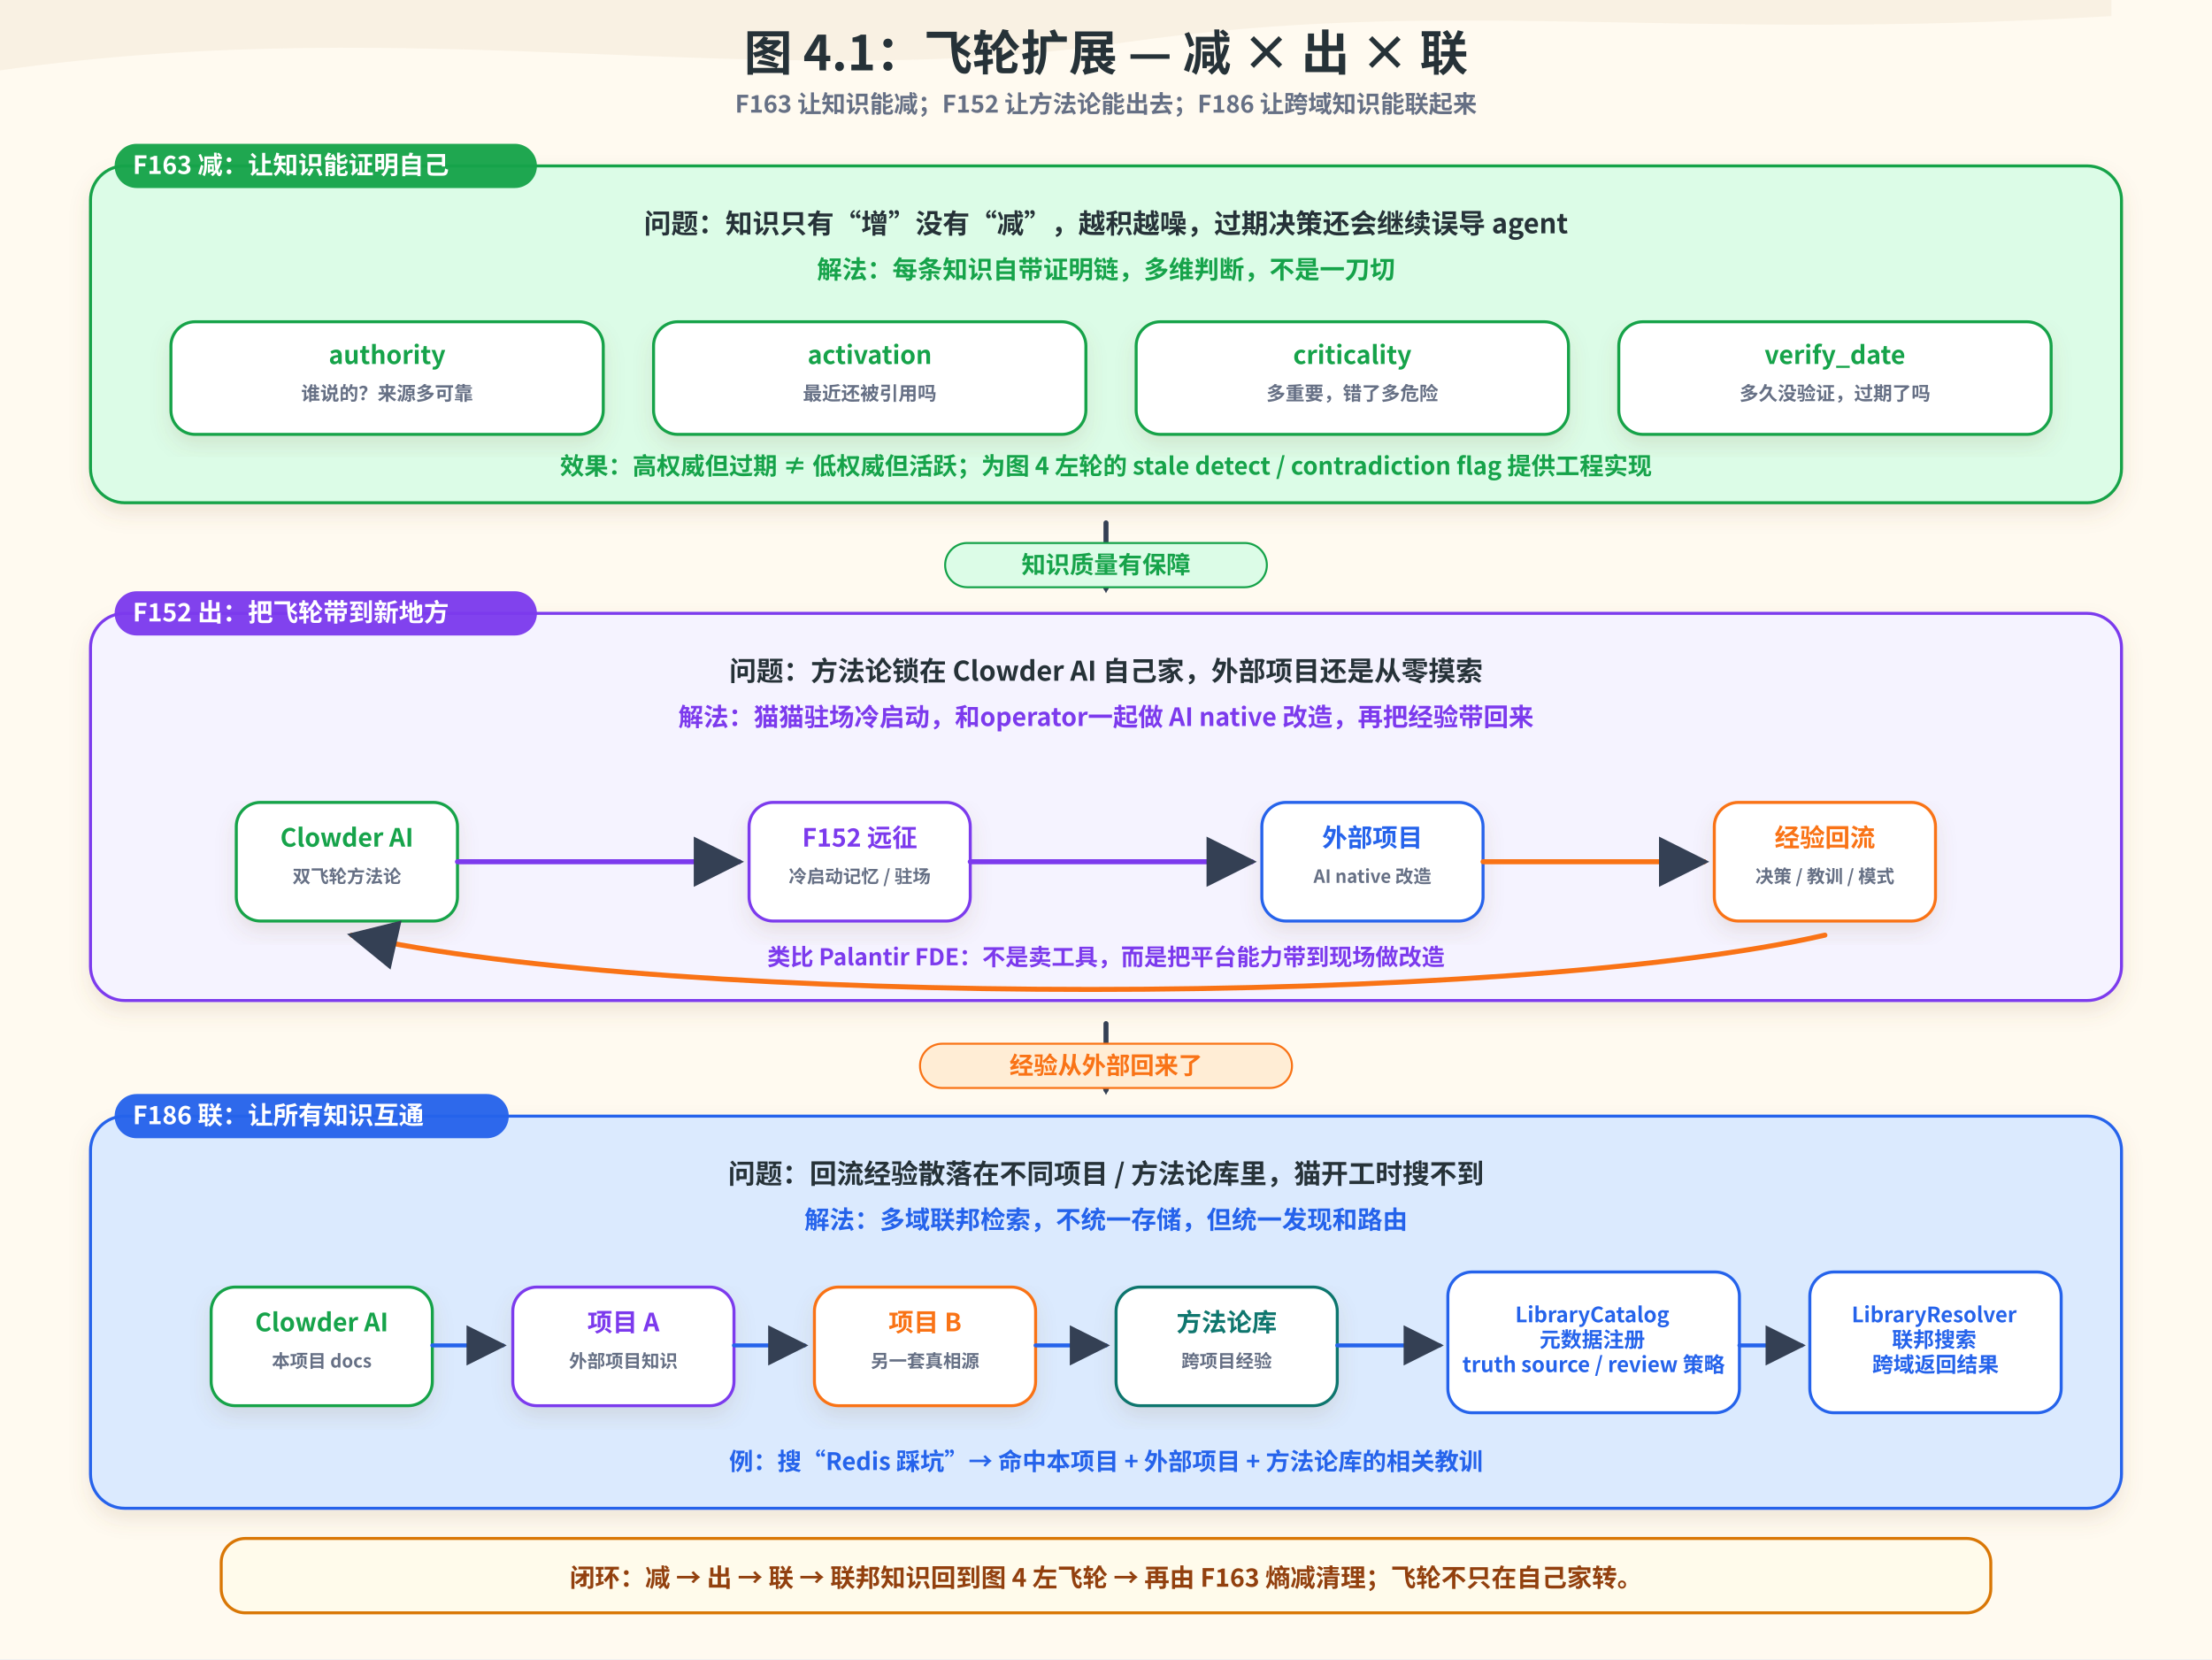
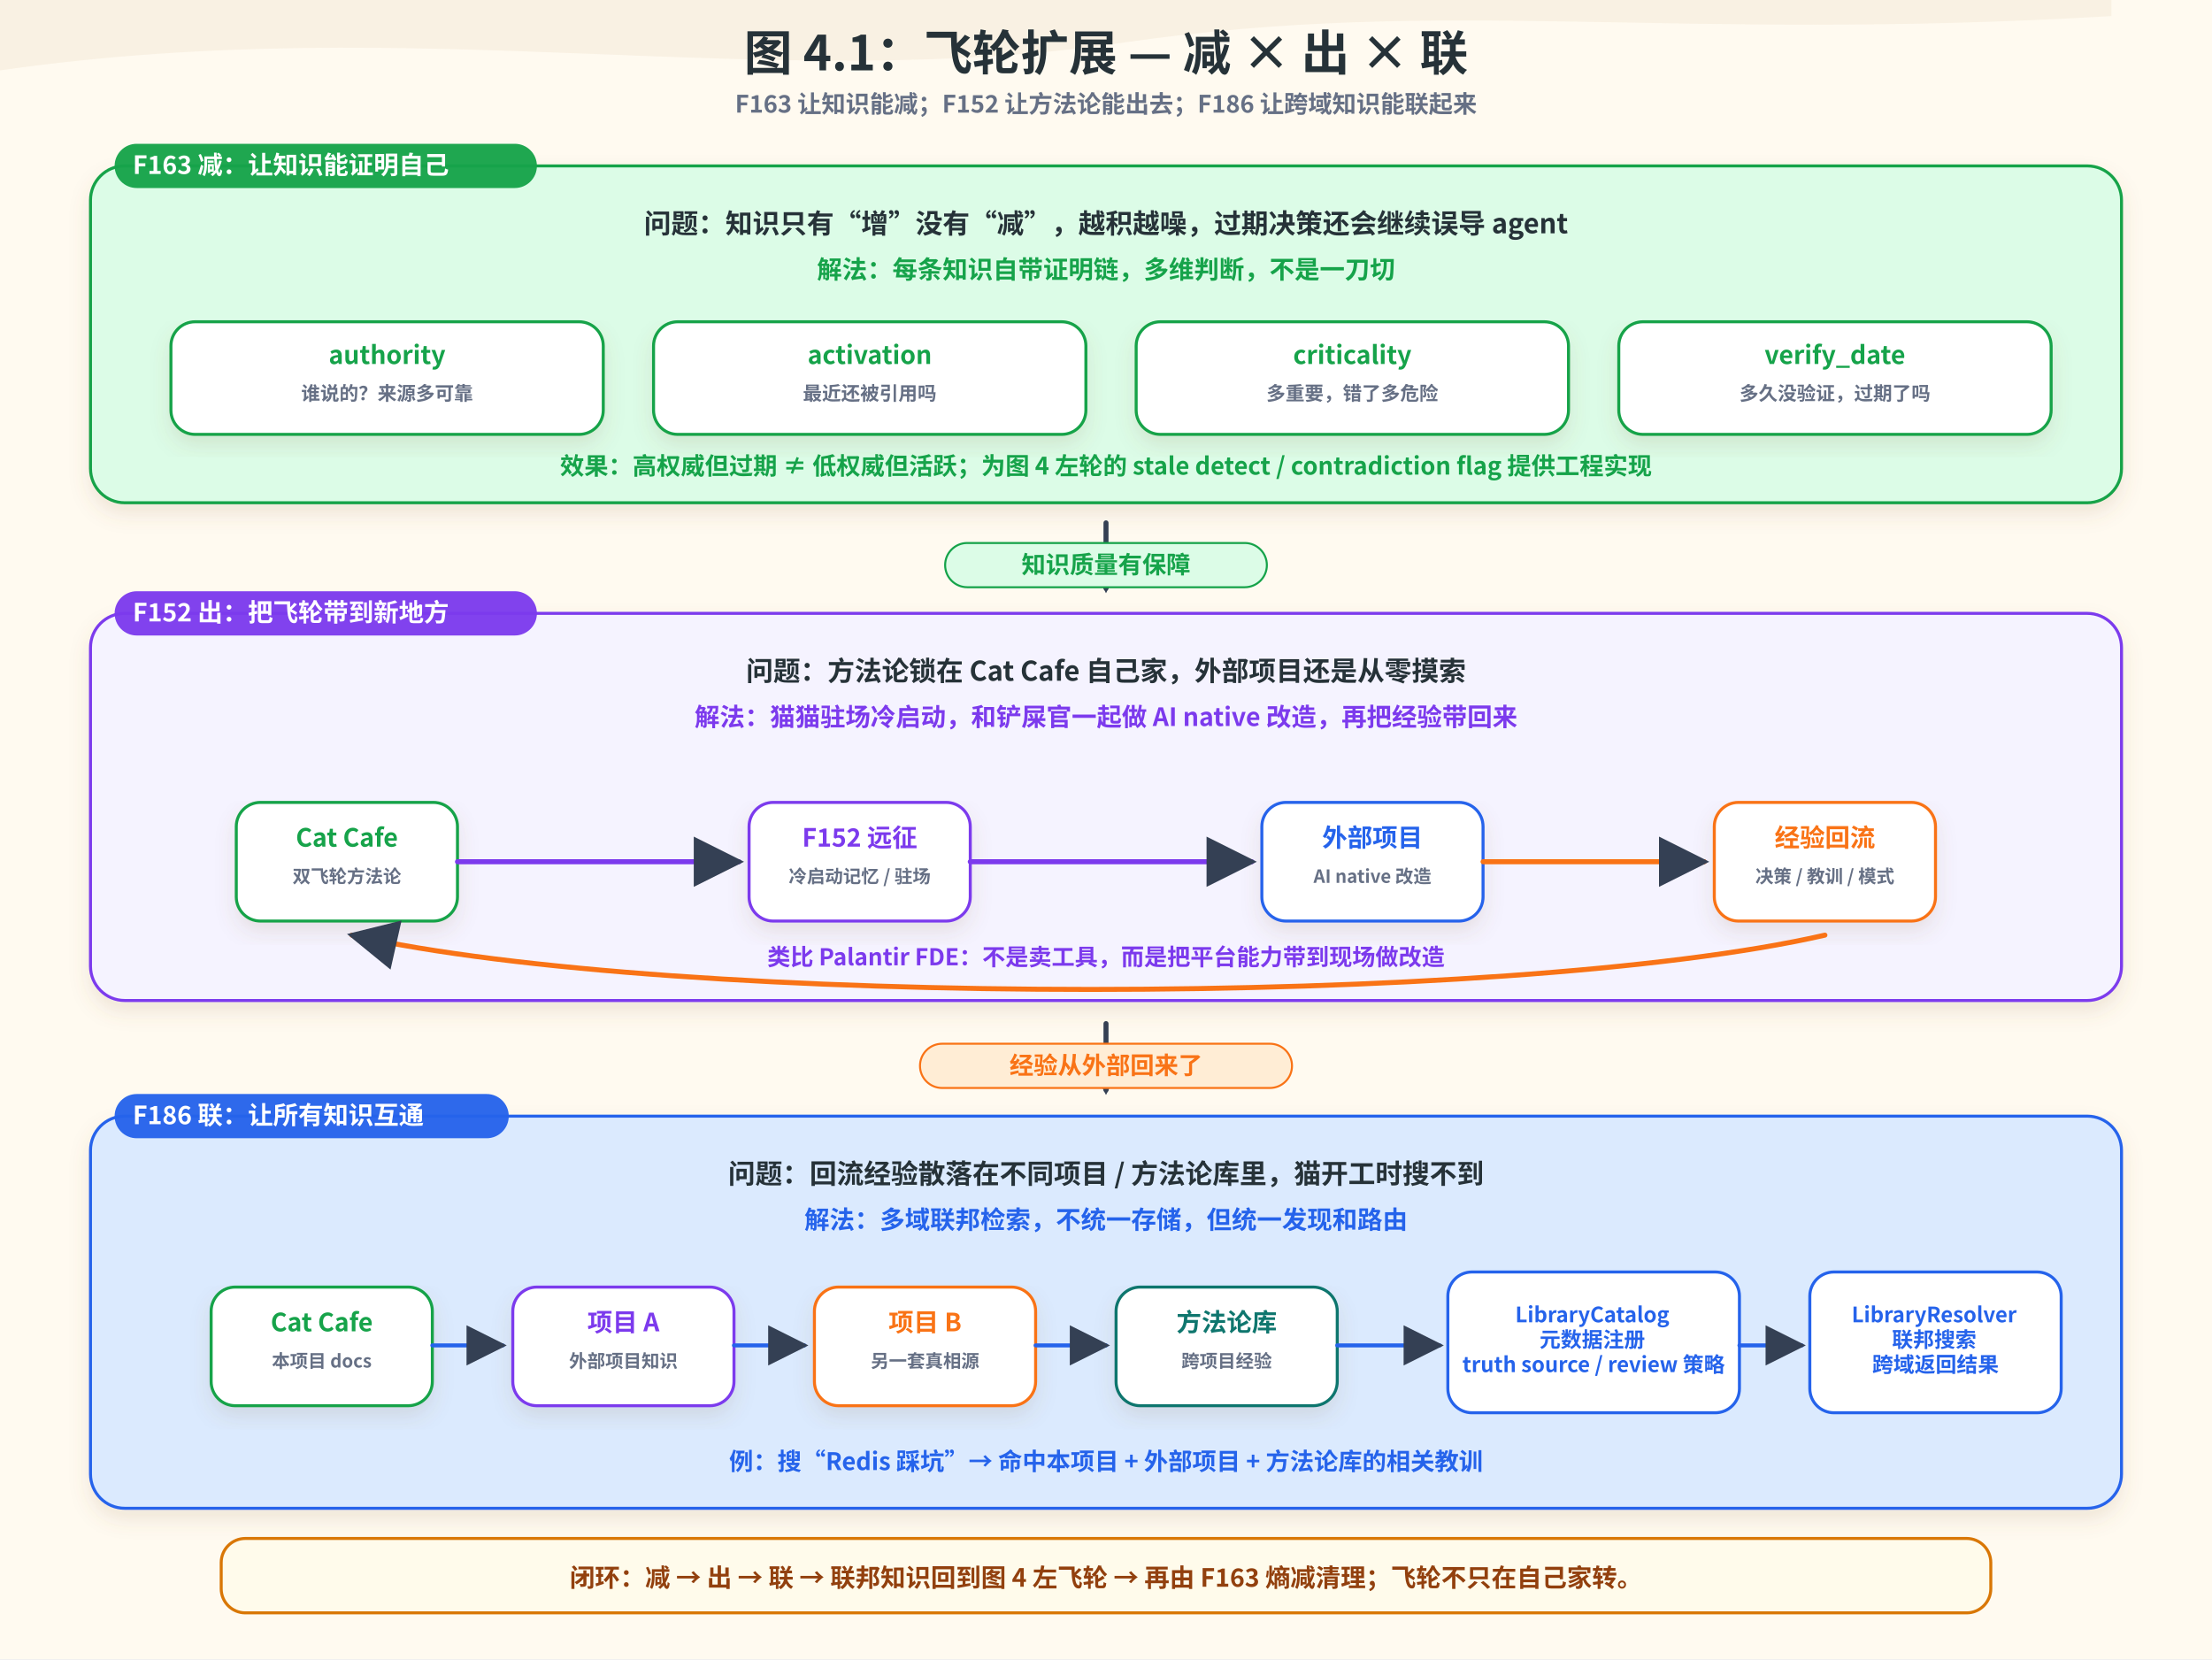
<svg xmlns="http://www.w3.org/2000/svg" width="2200" height="1650" viewBox="0 0 2200 1650">
  <defs>
    <filter id="shadow" x="-10%" y="-10%" width="120%" height="130%">
      <feDropShadow dx="0" dy="10" stdDeviation="10" flood-color="#8a6f45" flood-opacity="0.14" />
    </filter>
    <filter id="soft">
      <feTurbulence type="fractalNoise" baseFrequency="0.025" numOctaves="2" seed="12" result="noise" />
      <feColorMatrix in="noise" type="saturate" values="0" />
      <feBlend in="SourceGraphic" mode="multiply" />
    </filter>
    <marker id="arrow" viewBox="0 0 12 12" refX="10" refY="6" markerWidth="12" markerHeight="12" orient="auto-start-reverse">
      <path d="M 1 1 L 11 6 L 1 11 z" fill="#344054" />
    </marker>
    <marker id="arrowRed" viewBox="0 0 12 12" refX="10" refY="6" markerWidth="12" markerHeight="12" orient="auto-start-reverse">
      <path d="M 1 1 L 11 6 L 1 11 z" fill="#dc2626" />
    </marker>
    <style>
      text { font-family: "PingFang SC", "Hiragino Sans GB", "Noto Sans CJK SC", "Arial Unicode MS", sans-serif; letter-spacing: 0; }
      .title { font-weight: 800; fill: #263238; }
      .subtitle { fill: #667085; }
      .label { font-weight: 700; fill: #263238; }
      .small { fill: #667085; }
      .mono { font-family: "SFMono-Regular", "Menlo", "Consolas", monospace; }
    </style>
  </defs>
  <rect width="100%" height="100%" fill="#fffaf0" />
  <path d="M0,70 C420,10 760,95 1120,42 C1440,-4 1660,42 2100,16 L2100,0 L0,0 Z" fill="#f8efe0" opacity="0.8" />
  <text x="1100" y="70" text-anchor="middle" opacity="1" class="title">
    <tspan x="1100" dy="0" fill="#263238" font-weight="850" font-size="48">图 4.1：飞轮扩展 — 减 × 出 × 联</tspan>
  </text>
  <text x="1100" y="112" text-anchor="middle" opacity="1" class="">
    <tspan x="1100" dy="0" fill="#667085" font-weight="600" font-size="24">F163 让知识能减；F152 让方法论能出去；F186 让跨域知识能联起来</tspan>
  </text>
  <rect x="90" y="165" width="2020" height="335" rx="34" fill="#dcfce7" stroke="#16a34a" stroke-width="3" stroke-dasharray="" opacity="1" filter="url(#shadow)" />
  <rect x="114" y="143" width="420" height="44" rx="22" fill="#16a34a" opacity="0.96" />
  <text x="132" y="173" font-size="25" font-weight="800" fill="white">F163 减：让知识能证明自己</text>
  <text x="1100" y="232" text-anchor="middle" opacity="1" class="">
    <tspan x="1100" dy="0" fill="#263238" font-weight="850" font-size="27">问题：知识只有“增”没有“减”，越积越噪，过期决策还会继续误导 agent</tspan>
  </text>
  <text x="1100" y="277" text-anchor="middle" opacity="1" class="">
    <tspan x="1100" dy="0" fill="#16a34a" font-weight="850" font-size="25">解法：每条知识自带证明链，多维判断，不是一刀切</tspan>
  </text>
  <rect x="170" y="320" width="430" height="112" rx="24" fill="white" stroke="#16a34a" stroke-width="3" filter="url(#shadow)" />
  <text x="385" y="362" text-anchor="middle" opacity="1" class="">
    <tspan x="385" dy="0" fill="#16a34a" font-weight="900" font-size="25">authority</tspan>
  </text>
  <text x="385" y="398" text-anchor="middle" opacity="1" class="">
    <tspan x="385" dy="0" fill="#667085" font-weight="760" font-size="19">谁说的？来源多可靠</tspan>
  </text>
  <rect x="650" y="320" width="430" height="112" rx="24" fill="white" stroke="#16a34a" stroke-width="3" filter="url(#shadow)" />
  <text x="865" y="362" text-anchor="middle" opacity="1" class="">
    <tspan x="865" dy="0" fill="#16a34a" font-weight="900" font-size="25">activation</tspan>
  </text>
  <text x="865" y="398" text-anchor="middle" opacity="1" class="">
    <tspan x="865" dy="0" fill="#667085" font-weight="760" font-size="19">最近还被引用吗</tspan>
  </text>
  <rect x="1130" y="320" width="430" height="112" rx="24" fill="white" stroke="#16a34a" stroke-width="3" filter="url(#shadow)" />
  <text x="1345" y="362" text-anchor="middle" opacity="1" class="">
    <tspan x="1345" dy="0" fill="#16a34a" font-weight="900" font-size="25">criticality</tspan>
  </text>
  <text x="1345" y="398" text-anchor="middle" opacity="1" class="">
    <tspan x="1345" dy="0" fill="#667085" font-weight="760" font-size="19">多重要，错了多危险</tspan>
  </text>
  <rect x="1610" y="320" width="430" height="112" rx="24" fill="white" stroke="#16a34a" stroke-width="3" filter="url(#shadow)" />
  <text x="1825" y="362" text-anchor="middle" opacity="1" class="">
    <tspan x="1825" dy="0" fill="#16a34a" font-weight="900" font-size="25">verify_date</tspan>
  </text>
  <text x="1825" y="398" text-anchor="middle" opacity="1" class="">
    <tspan x="1825" dy="0" fill="#667085" font-weight="760" font-size="19">多久没验证，过期了吗</tspan>
  </text>
  <text x="1100" y="472" text-anchor="middle" opacity="1" class="">
    <tspan x="1100" dy="0" fill="#16a34a" font-weight="850" font-size="24">效果：高权威但过期 ≠ 低权威但活跃；为图 4 左轮的 stale detect / contradiction flag 提供工程实现</tspan>
  </text>
  <line x1="1100" y1="520" x2="1100" y2="585" stroke="#344054" stroke-width="5" stroke-linecap="round" marker-end="url(#arrow)" />
  <rect x="940" y="540" width="320" height="44" rx="22" fill="#dcfce7" stroke="#16a34a" stroke-width="2" />
  <text x="1100" y="570.16" text-anchor="middle" font-size="24" font-weight="700" fill="#16a34a">知识质量有保障</text>
  <rect x="90" y="610" width="2020" height="385" rx="34" fill="#f5f3ff" stroke="#7c3aed" stroke-width="3" stroke-dasharray="" opacity="1" filter="url(#shadow)" />
  <rect x="114" y="588" width="420" height="44" rx="22" fill="#7c3aed" opacity="0.96" />
  <text x="132" y="618" font-size="25" font-weight="800" fill="white">F152 出：把飞轮带到新地方</text>
  <text x="1100" y="677" text-anchor="middle" opacity="1" class="">
-     <tspan x="1100" dy="0" fill="#263238" font-weight="850" font-size="27">问题：方法论锁在 Clowder AI 自己家，外部项目还是从零摸索</tspan>
+     <tspan x="1100" dy="0" fill="#263238" font-weight="850" font-size="27">问题：方法论锁在 Cat Cafe 自己家，外部项目还是从零摸索</tspan>
  </text>
  <text x="1100" y="722" text-anchor="middle" opacity="1" class="">
-     <tspan x="1100" dy="0" fill="#7c3aed" font-weight="850" font-size="25">解法：猫猫驻场冷启动，和operator一起做 AI native 改造，再把经验带回来</tspan>
+     <tspan x="1100" dy="0" fill="#7c3aed" font-weight="850" font-size="25">解法：猫猫驻场冷启动，和铲屎官一起做 AI native 改造，再把经验带回来</tspan>
  </text>
  <rect x="235" y="798" width="220" height="118" rx="24" fill="white" stroke="#16a34a" stroke-width="3" filter="url(#shadow)" />
  <text x="345" y="842" text-anchor="middle" opacity="1" class="">
-     <tspan x="345" dy="0" fill="#16a34a" font-weight="900" font-size="25">Clowder AI</tspan>
+     <tspan x="345" dy="0" fill="#16a34a" font-weight="900" font-size="25">Cat Cafe</tspan>
  </text>
  <text x="345" y="878" text-anchor="middle" opacity="1" class="">
    <tspan x="345" dy="0" fill="#667085" font-weight="760" font-size="18">双飞轮方法论</tspan>
  </text>
  <rect x="745" y="798" width="220" height="118" rx="24" fill="white" stroke="#7c3aed" stroke-width="3" filter="url(#shadow)" />
  <text x="855" y="842" text-anchor="middle" opacity="1" class="">
    <tspan x="855" dy="0" fill="#7c3aed" font-weight="900" font-size="25">F152 远征</tspan>
  </text>
  <text x="855" y="878" text-anchor="middle" opacity="1" class="">
    <tspan x="855" dy="0" fill="#667085" font-weight="760" font-size="18">冷启动记忆 / 驻场</tspan>
  </text>
  <rect x="1255" y="798" width="220" height="118" rx="24" fill="white" stroke="#2563eb" stroke-width="3" filter="url(#shadow)" />
  <text x="1365" y="842" text-anchor="middle" opacity="1" class="">
    <tspan x="1365" dy="0" fill="#2563eb" font-weight="900" font-size="25">外部项目</tspan>
  </text>
  <text x="1365" y="878" text-anchor="middle" opacity="1" class="">
    <tspan x="1365" dy="0" fill="#667085" font-weight="760" font-size="18">AI native 改造</tspan>
  </text>
  <rect x="1705" y="798" width="220" height="118" rx="24" fill="white" stroke="#f97316" stroke-width="3" filter="url(#shadow)" />
  <text x="1815" y="842" text-anchor="middle" opacity="1" class="">
    <tspan x="1815" dy="0" fill="#f97316" font-weight="900" font-size="25">经验回流</tspan>
  </text>
  <text x="1815" y="878" text-anchor="middle" opacity="1" class="">
    <tspan x="1815" dy="0" fill="#667085" font-weight="760" font-size="18">决策 / 教训 / 模式</tspan>
  </text>
  <line x1="455" y1="857" x2="735" y2="857" stroke="#7c3aed" stroke-width="5" stroke-linecap="round" marker-end="url(#arrow)" />
  <line x1="965" y1="857" x2="1245" y2="857" stroke="#7c3aed" stroke-width="5" stroke-linecap="round" marker-end="url(#arrow)" />
  <line x1="1475" y1="857" x2="1695" y2="857" stroke="#f97316" stroke-width="5" stroke-linecap="round" marker-end="url(#arrow)" />
  <path d="M 1815 930 C 1500 1002, 670 1002, 350 930" fill="none" stroke="#f97316" stroke-width="5" stroke-linecap="round" marker-end="url(#arrow)" />
  <text x="1100" y="960" text-anchor="middle" opacity="1" class="">
    <tspan x="1100" dy="0" fill="#7c3aed" font-weight="850" font-size="23">类比 Palantir FDE：不是卖工具，而是把平台能力带到现场做改造</tspan>
  </text>
  <line x1="1100" y1="1018" x2="1100" y2="1084" stroke="#344054" stroke-width="5" stroke-linecap="round" marker-end="url(#arrow)" />
  <rect x="915" y="1038" width="370" height="44" rx="22" fill="#ffedd5" stroke="#f97316" stroke-width="2" />
  <text x="1100" y="1068.16" text-anchor="middle" font-size="24" font-weight="700" fill="#f97316">经验从外部回来了</text>
  <rect x="90" y="1110" width="2020" height="390" rx="34" fill="#dbeafe" stroke="#2563eb" stroke-width="3" stroke-dasharray="" opacity="1" filter="url(#shadow)" />
  <rect x="114" y="1088" width="392" height="44" rx="22" fill="#2563eb" opacity="0.96" />
  <text x="132" y="1118" font-size="25" font-weight="800" fill="white">F186 联：让所有知识互通</text>
  <text x="1100" y="1177" text-anchor="middle" opacity="1" class="">
    <tspan x="1100" dy="0" fill="#263238" font-weight="850" font-size="27">问题：回流经验散落在不同项目 / 方法论库里，猫开工时搜不到</tspan>
  </text>
  <text x="1100" y="1222" text-anchor="middle" opacity="1" class="">
    <tspan x="1100" dy="0" fill="#2563eb" font-weight="850" font-size="25">解法：多域联邦检索，不统一存储，但统一发现和路由</tspan>
  </text>
  <rect x="210" y="1280" width="220" height="118" rx="24" fill="white" stroke="#16a34a" stroke-width="3" filter="url(#shadow)" />
  <text x="320" y="1324" text-anchor="middle" opacity="1" class="">
-     <tspan x="320" dy="0" fill="#16a34a" font-weight="900" font-size="25">Clowder AI</tspan>
+     <tspan x="320" dy="0" fill="#16a34a" font-weight="900" font-size="25">Cat Cafe</tspan>
  </text>
  <text x="320" y="1360" text-anchor="middle" opacity="1" class="">
    <tspan x="320" dy="0" fill="#667085" font-weight="760" font-size="18">本项目 docs</tspan>
  </text>
  <rect x="510" y="1280" width="220" height="118" rx="24" fill="white" stroke="#7c3aed" stroke-width="3" filter="url(#shadow)" />
  <text x="620" y="1324" text-anchor="middle" opacity="1" class="">
    <tspan x="620" dy="0" fill="#7c3aed" font-weight="900" font-size="25">项目 A</tspan>
  </text>
  <text x="620" y="1360" text-anchor="middle" opacity="1" class="">
    <tspan x="620" dy="0" fill="#667085" font-weight="760" font-size="18">外部项目知识</tspan>
  </text>
  <rect x="810" y="1280" width="220" height="118" rx="24" fill="white" stroke="#f97316" stroke-width="3" filter="url(#shadow)" />
  <text x="920" y="1324" text-anchor="middle" opacity="1" class="">
    <tspan x="920" dy="0" fill="#f97316" font-weight="900" font-size="25">项目 B</tspan>
  </text>
  <text x="920" y="1360" text-anchor="middle" opacity="1" class="">
    <tspan x="920" dy="0" fill="#667085" font-weight="760" font-size="18">另一套真相源</tspan>
  </text>
  <rect x="1110" y="1280" width="220" height="118" rx="24" fill="white" stroke="#0f766e" stroke-width="3" filter="url(#shadow)" />
  <text x="1220" y="1324" text-anchor="middle" opacity="1" class="">
    <tspan x="1220" dy="0" fill="#0f766e" font-weight="900" font-size="25">方法论库</tspan>
  </text>
  <text x="1220" y="1360" text-anchor="middle" opacity="1" class="">
    <tspan x="1220" dy="0" fill="#667085" font-weight="760" font-size="18">跨项目经验</tspan>
  </text>
  <rect x="1440" y="1265" width="290" height="140" rx="24" fill="white" stroke="#2563eb" stroke-width="3" stroke-dasharray="" opacity="1" filter="" />
  <text x="1585" y="1315" text-anchor="middle" opacity="1" class="">
    <tspan x="1585" dy="0" fill="#2563eb" font-weight="850" font-size="21">LibraryCatalog</tspan>
    <tspan x="1585" dy="24.78" fill="#2563eb" font-weight="850" font-size="21">元数据注册</tspan>
    <tspan x="1585" dy="24.78" fill="#2563eb" font-weight="850" font-size="21">truth source / review 策略</tspan>
  </text>
  <rect x="1800" y="1265" width="250" height="140" rx="24" fill="white" stroke="#2563eb" stroke-width="3" stroke-dasharray="" opacity="1" filter="" />
  <text x="1925" y="1315" text-anchor="middle" opacity="1" class="">
    <tspan x="1925" dy="0" fill="#2563eb" font-weight="850" font-size="21">LibraryResolver</tspan>
    <tspan x="1925" dy="24.78" fill="#2563eb" font-weight="850" font-size="21">联邦搜索</tspan>
    <tspan x="1925" dy="24.78" fill="#2563eb" font-weight="850" font-size="21">跨域返回结果</tspan>
  </text>
  <line x1="430" y1="1338" x2="500" y2="1338" stroke="#2563eb" stroke-width="4" stroke-linecap="round" marker-end="url(#arrow)" />
  <line x1="730" y1="1338" x2="800" y2="1338" stroke="#2563eb" stroke-width="4" stroke-linecap="round" marker-end="url(#arrow)" />
  <line x1="1030" y1="1338" x2="1100" y2="1338" stroke="#2563eb" stroke-width="4" stroke-linecap="round" marker-end="url(#arrow)" />
  <line x1="1330" y1="1338" x2="1432" y2="1338" stroke="#2563eb" stroke-width="4" stroke-linecap="round" marker-end="url(#arrow)" />
  <line x1="1730" y1="1338" x2="1792" y2="1338" stroke="#2563eb" stroke-width="4" stroke-linecap="round" marker-end="url(#arrow)" />
  <text x="1100" y="1462" text-anchor="middle" opacity="1" class="">
    <tspan x="1100" dy="0" fill="#2563eb" font-weight="850" font-size="24">例：搜“Redis 踩坑”→ 命中本项目 + 外部项目 + 方法论库的相关教训</tspan>
  </text>
  <rect x="220" y="1530" width="1760" height="74" rx="24" fill="#fffbeb" stroke="#d97706" stroke-width="3" stroke-dasharray="" opacity="1" filter="" />
  <text x="1100" y="1578" text-anchor="middle" opacity="1" class="">
    <tspan x="1100" dy="0" fill="#92400e" font-weight="850" font-size="25">闭环：减 → 出 → 联 → 联邦知识回到图 4 左飞轮 → 再由 F163 熵减清理；飞轮不只在自己家转。</tspan>
  </text>
</svg>
